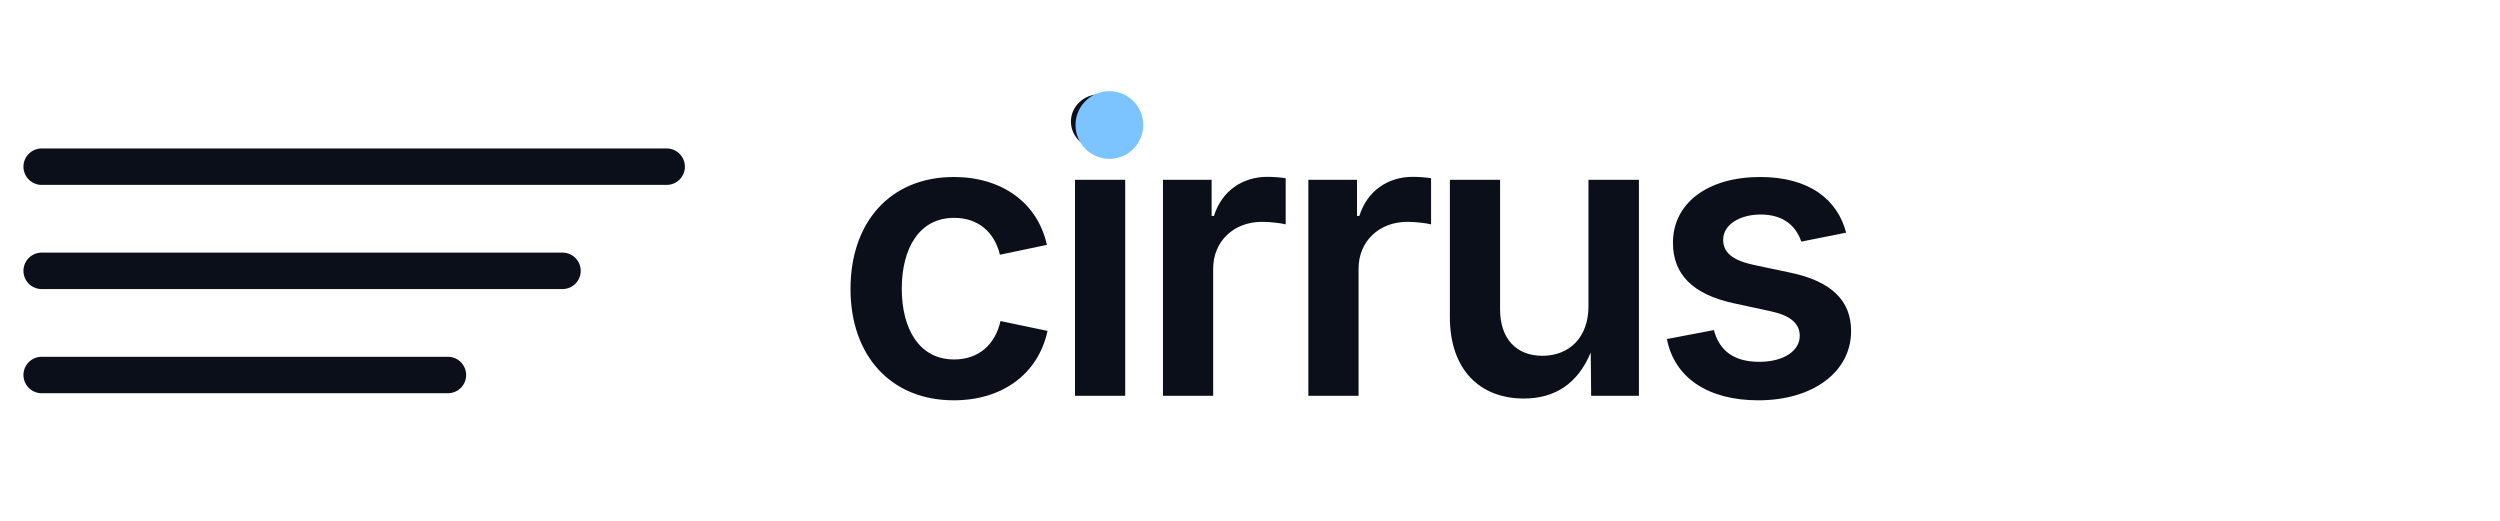
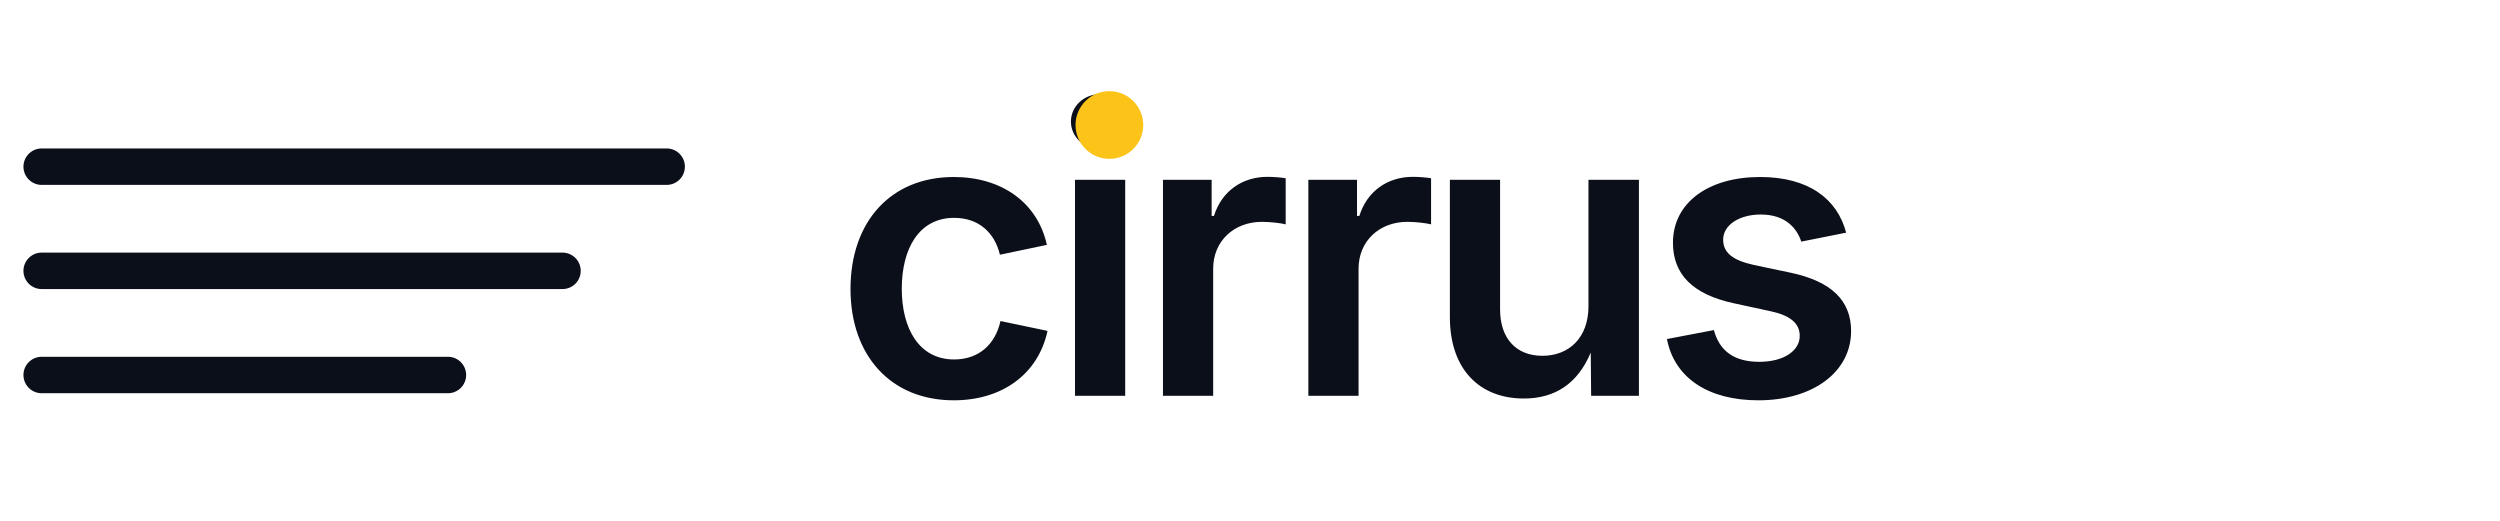
<svg xmlns="http://www.w3.org/2000/svg" viewBox="0 0 480 100" fill="none" role="img" aria-label="Cirrus">
  <rect width="480" height="100" fill="transparent" />
  <g transform="translate(8, 20)">
    <path d="M0 12 H120" stroke="#0B0F19" stroke-width="7" stroke-linecap="round" />
    <path d="M0 32 H100" stroke="#0B0F19" stroke-width="7" stroke-linecap="round" />
    <path d="M0 52 H78" stroke="#0B0F19" stroke-width="7" stroke-linecap="round" />
  </g>
  <text x="160" y="76" font-family="Inter Tight, Inter, Geist, system-ui, -apple-system, Segoe UI, Roboto, sans-serif" font-size="76" font-weight="600" letter-spacing="-3" fill="#0B0F19">cirrus</text>
-   <circle cx="213" cy="24" r="6.5" fill="#7CC4FF" />
+   <circle cx="213" cy="24" r="6.5" fill="#FCC419" />
</svg>
